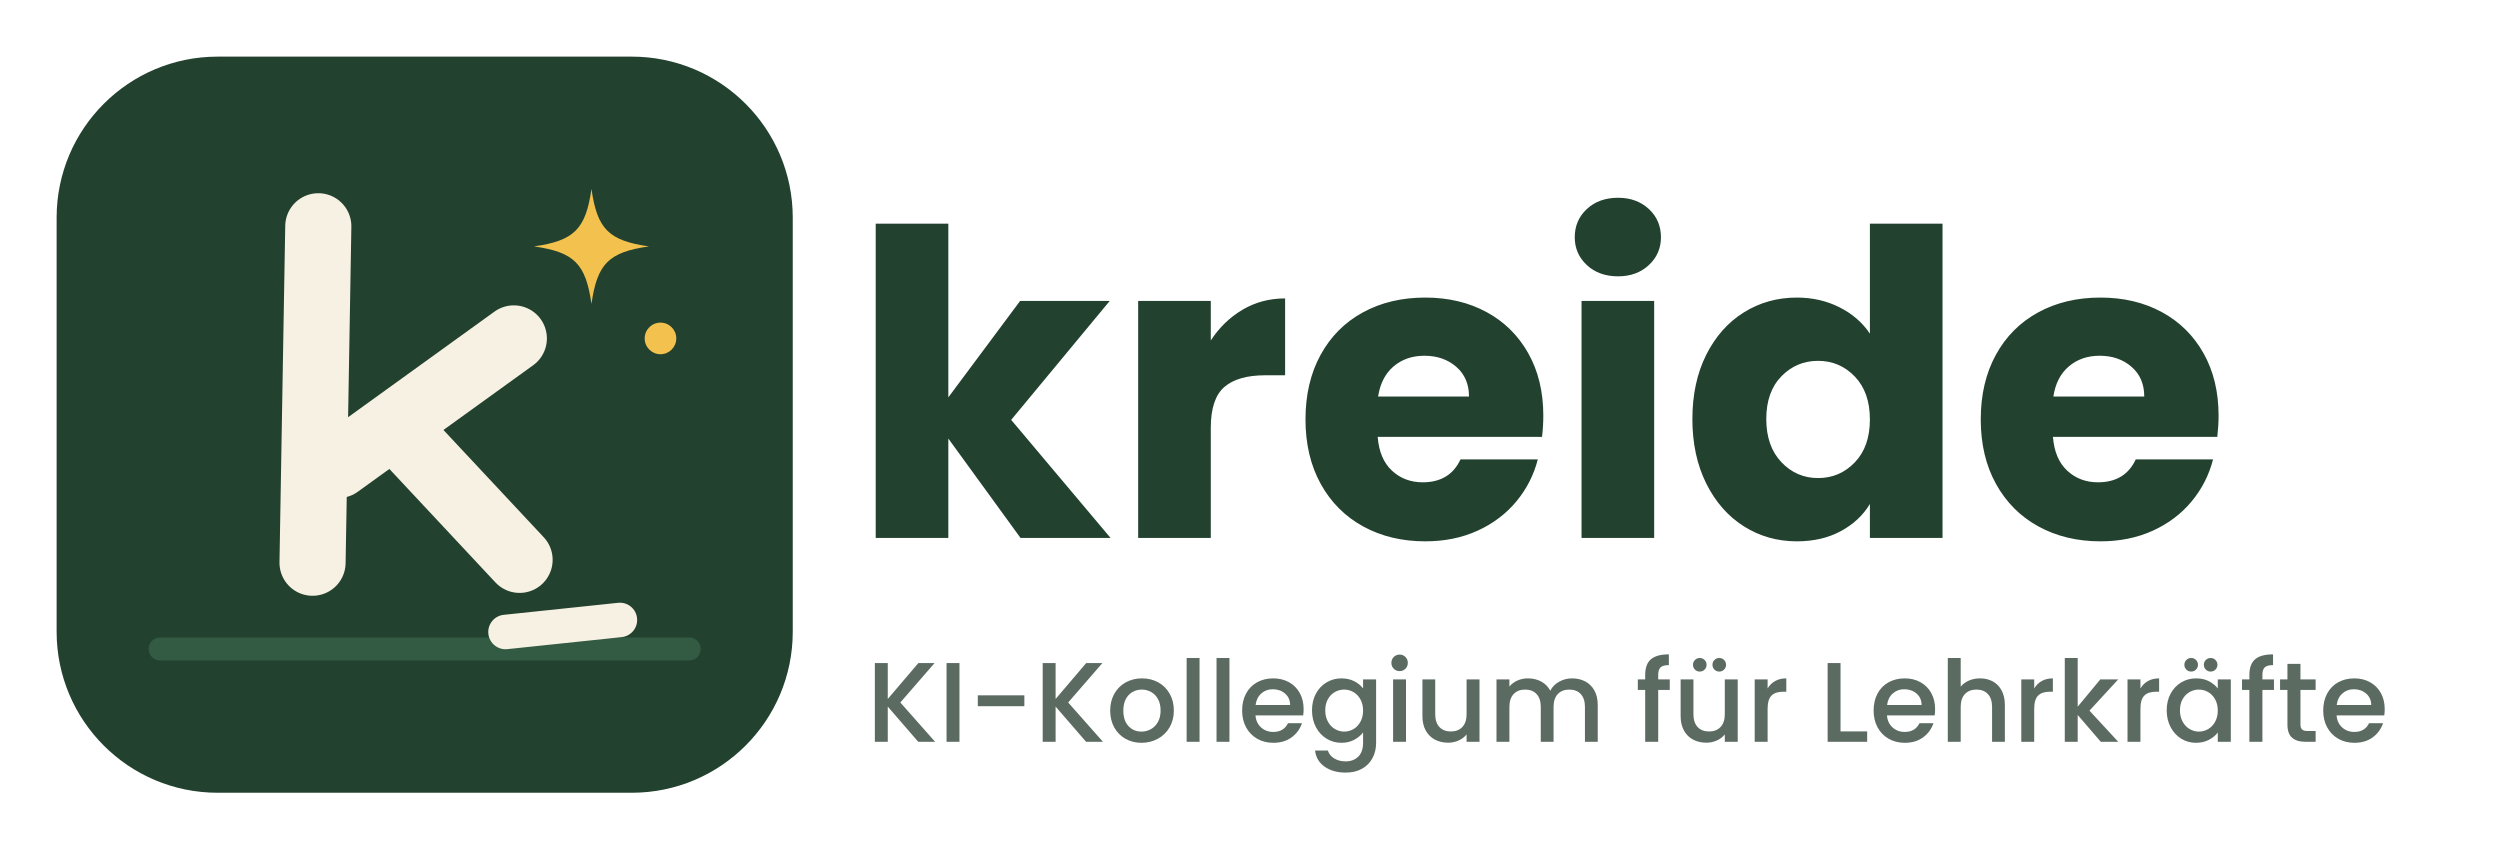
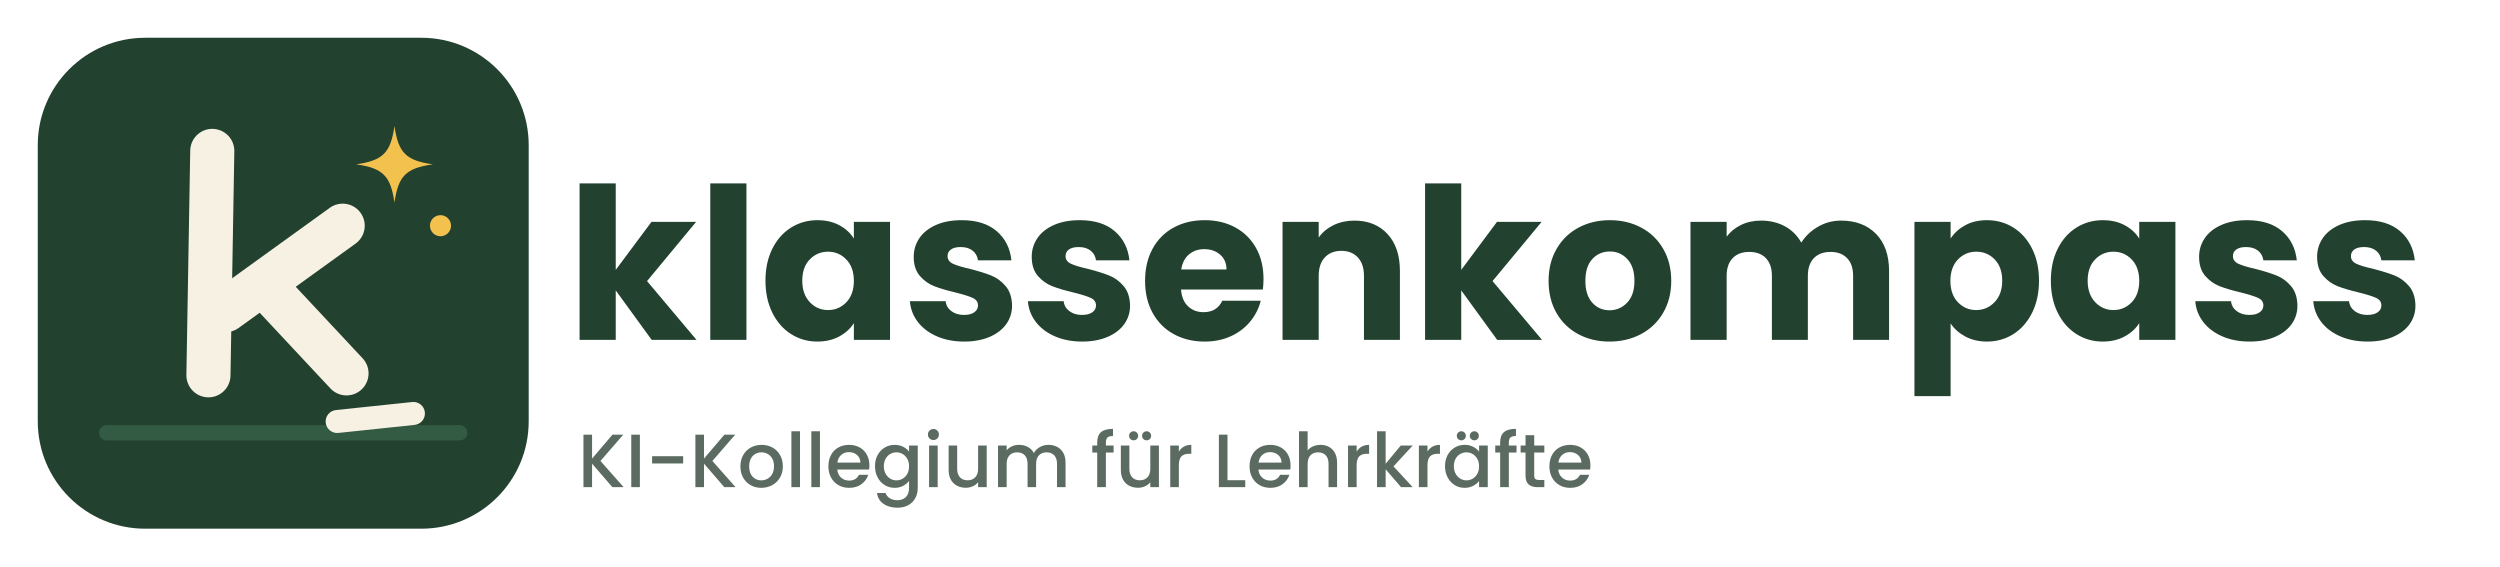
- <svg xmlns="http://www.w3.org/2000/svg" viewBox="0 0 883 300" role="img" aria-label="Kreide – KI-Kollegium für Lehrkräfte">
+ <svg xmlns="http://www.w3.org/2000/svg" viewBox="0 0 1324 300" role="img" aria-label="Klassenkompass – KI-Kollegium für Lehrkräfte">
  <g transform="translate(20 20) scale(0.5078125)">
    <rect width="512" height="512" rx="112" fill="#22412F" />
    <rect x="64" y="404" width="384" height="16" rx="8" fill="#335A43" />
    <g stroke="#F6F1E3" stroke-width="46" stroke-linecap="round" stroke-linejoin="round" fill="none">
      <path d="M182 118 L178 352" />
      <path d="M318 196 L196 284" />
      <path d="M236 258 L322 350" />
    </g>
    <path d="M372 92 C376 120 384 128 412 132 C384 136 376 144 372 172 C368 144 360 136 332 132 C360 128 368 120 372 92 Z" fill="#F2C14E" />
    <circle cx="420" cy="196" r="11" fill="#F2C14E" />
    <rect x="300" y="384" width="104" height="24" rx="12" fill="#F6F1E3" transform="rotate(-6 352 396)" />
  </g>
-   <path d="M360.45 190.0 334.95 154.9V190.0H309.3V79.0H334.95V140.35L360.3 106.3H391.95L357.15 148.3L392.25 190.0Z M453.9 105.4V132.55H446.85Q437.25 132.55 432.45 136.675Q427.65 140.8 427.65 151.15V190.0H402.0V106.3H427.65V120.25Q432.15 113.35 438.9 109.375Q445.65 105.4 453.9 105.4Z M544.65 154.3H486.6Q487.2 162.1 491.625 166.225Q496.05 170.35 502.5 170.35Q512.1 170.35 515.85 162.25H543.15Q541.05 170.5 535.575 177.1Q530.1 183.7 521.85 187.45Q513.6 191.2 503.4 191.2Q491.1 191.2 481.5 185.95Q471.9 180.7 466.5 170.95Q461.1 161.2 461.1 148.15Q461.1 135.1 466.425 125.35Q471.75 115.6 481.35 110.35Q490.95 105.1 503.4 105.1Q515.55 105.1 525.0 110.2Q534.45 115.3 539.775 124.75Q545.1 134.2 545.1 146.8Q545.1 150.4 544.65 154.3ZM518.85 140.05Q518.85 133.45 514.35 129.55Q509.85 125.65 503.1 125.65Q496.65 125.65 492.225 129.4Q487.8 133.15 486.75 140.05Z M556.2 83.8Q556.2 77.8 560.475 73.825Q564.75 69.85 571.5 69.85Q578.1 69.85 582.375 73.825Q586.65 77.8 586.65 83.8Q586.65 89.65 582.375 93.625Q578.1 97.6 571.5 97.6Q564.75 97.6 560.475 93.625Q556.2 89.65 556.2 83.8ZM584.25 106.3V190.0H558.6V106.3Z M634.65 105.1Q642.9 105.1 649.725 108.55Q656.55 112.0 660.45 117.85V79.0H686.1V190.0H660.45V178.0Q656.85 184.0 650.175 187.6Q643.5 191.2 634.65 191.2Q624.3 191.2 615.9 185.875Q607.5 180.55 602.625 170.725Q597.75 160.9 597.75 148.0Q597.75 135.1 602.625 125.35Q607.5 115.6 615.9 110.35Q624.3 105.1 634.65 105.1ZM642.15 127.45Q634.5 127.45 629.175 132.925Q623.85 138.4 623.85 148.0Q623.85 157.6 629.175 163.225Q634.5 168.85 642.15 168.85Q649.8 168.85 655.125 163.3Q660.45 157.75 660.45 148.15Q660.45 138.55 655.125 133.0Q649.8 127.45 642.15 127.45Z M783.15 154.3H725.1Q725.7 162.1 730.125 166.225Q734.55 170.35 741.0 170.35Q750.6 170.35 754.35 162.25H781.65Q779.55 170.5 774.075 177.1Q768.6 183.7 760.35 187.45Q752.1 191.2 741.9 191.2Q729.6 191.2 720.0 185.95Q710.4 180.7 705.0 170.95Q699.6 161.2 699.6 148.15Q699.6 135.1 704.925 125.35Q710.25 115.6 719.85 110.35Q729.45 105.1 741.9 105.1Q754.05 105.1 763.5 110.2Q772.95 115.3 778.275 124.75Q783.6 134.2 783.6 146.8Q783.6 150.4 783.15 154.3ZM757.35 140.05Q757.35 133.45 752.85 129.55Q748.35 125.65 741.6 125.65Q735.15 125.65 730.725 129.4Q726.3 133.15 725.25 140.05Z" fill="#22412F" />
-   <path d="M324.32 262.0 313.56 249.56V262.0H309.0V234.2H313.56V246.88L324.36 234.2H330.08L318.0 248.12L330.28 262.0Z M338.88 234.2V262.0H334.32V234.2Z M361.8 245.6V249.44H345.36V245.6Z M383.6 262.0 372.84 249.56V262.0H368.28V234.2H372.84V246.88L383.64 234.2H389.36L377.28 248.12L389.56 262.0Z M392.12 250.96Q392.12 247.6 393.6 245.0Q395.08 242.4 397.64 241.0Q400.2 239.6 403.36 239.6Q406.52 239.6 409.08 241.0Q411.64 242.4 413.12 245.0Q414.6 247.6 414.6 250.96Q414.6 254.32 413.08 256.92Q411.56 259.52 408.94 260.94Q406.32 262.36 403.16 262.36Q400.04 262.36 397.52 260.94Q395 259.52 393.56 256.94Q392.12 254.36 392.12 250.96ZM409.92 250.96Q409.92 248.56 409.0 246.9Q408.08 245.24 406.56 244.4Q405.04 243.56 403.28 243.56Q401.52 243.56 400.02 244.4Q398.52 245.24 397.64 246.9Q396.76 248.56 396.76 250.96Q396.76 254.52 398.58 256.46Q400.4 258.4 403.16 258.4Q404.92 258.4 406.46 257.56Q408 256.72 408.96 255.04Q409.92 253.36 409.92 250.96Z M423.68 232.4V262.0H419.12V232.4Z M434.24 232.4V262.0H429.68V232.4Z M460.28 252.68H443.44Q443.64 255.32 445.4 256.92Q447.16 258.52 449.72 258.52Q453.4 258.52 454.92 255.44H459.84Q458.84 258.48 456.22 260.42Q453.6 262.36 449.72 262.36Q446.56 262.36 444.06 260.94Q441.56 259.52 440.14 256.94Q438.72 254.36 438.72 250.96Q438.72 247.56 440.1 244.98Q441.48 242.4 443.98 241.0Q446.48 239.6 449.72 239.6Q452.84 239.6 455.28 240.96Q457.72 242.32 459.08 244.78Q460.44 247.24 460.44 250.44Q460.44 251.68 460.28 252.68ZM455.68 249.0Q455.64 246.48 453.88 244.96Q452.12 243.44 449.52 243.44Q447.16 243.44 445.48 244.94Q443.8 246.44 443.48 249.0Z M481.44 243.16V239.96H486.04V262.36Q486.04 265.4 484.76 267.78Q483.48 270.16 481.06 271.52Q478.64 272.88 475.28 272.88Q470.8 272.88 467.84 270.78Q464.88 268.68 464.48 265.08H469Q469.52 266.8 471.22 267.86Q472.92 268.92 475.28 268.92Q478.04 268.92 479.74 267.24Q481.44 265.56 481.44 262.36V258.68Q480.28 260.24 478.3 261.3Q476.32 262.36 473.8 262.36Q470.92 262.36 468.54 260.9Q466.16 259.44 464.78 256.82Q463.4 254.2 463.4 250.88Q463.4 247.56 464.78 245.0Q466.16 242.44 468.54 241.02Q470.92 239.6 473.8 239.6Q476.36 239.6 478.34 240.62Q480.32 241.64 481.44 243.16ZM474.76 243.56Q473 243.56 471.48 244.42Q469.96 245.28 469.02 246.94Q468.08 248.6 468.08 250.88Q468.08 253.16 469.02 254.88Q469.96 256.6 471.5 257.5Q473.04 258.4 474.76 258.4Q476.52 258.4 478.04 257.52Q479.56 256.64 480.5 254.94Q481.44 253.24 481.44 250.96Q481.44 248.68 480.5 247.0Q479.56 245.32 478.04 244.44Q476.52 243.56 474.76 243.56Z M491.44 234.12Q491.44 232.88 492.28 232.04Q493.12 231.2 494.36 231.2Q495.56 231.2 496.4 232.04Q497.24 232.88 497.24 234.12Q497.24 235.36 496.4 236.2Q495.56 237.04 494.36 237.04Q493.12 237.04 492.28 236.2Q491.44 235.36 491.44 234.12ZM496.6 239.96V262.0H492.04V239.96Z M522.56 239.96V262.0H518.0V259.4Q516.92 260.76 515.18 261.54Q513.44 262.32 511.48 262.32Q508.88 262.32 506.82 261.24Q504.76 260.16 503.58 258.04Q502.4 255.92 502.4 252.92V239.96H506.92V252.24Q506.92 255.2 508.4 256.78Q509.88 258.36 512.44 258.36Q515.0 258.36 516.5 256.78Q518.0 255.2 518.0 252.24V239.96Z M564.32 249.0V262.0H559.8V249.68Q559.8 246.72 558.32 245.14Q556.84 243.56 554.28 243.56Q551.72 243.56 550.22 245.14Q548.72 246.72 548.72 249.68V262.0H544.2V249.68Q544.2 246.72 542.72 245.14Q541.24 243.56 538.68 243.56Q536.12 243.56 534.62 245.14Q533.12 246.72 533.12 249.68V262.0H528.56V239.96H533.12V242.48Q534.24 241.12 535.96 240.36Q537.68 239.6 539.64 239.6Q542.28 239.6 544.36 240.72Q546.44 241.84 547.56 243.96Q548.56 241.96 550.68 240.78Q552.8 239.6 555.24 239.6Q557.84 239.6 559.9 240.68Q561.96 241.76 563.14 243.88Q564.32 246.0 564.32 249.0Z  M589.76 243.68H585.68V262.0H581.08V243.68H578.48V239.96H581.08V238.4Q581.08 234.6 583.1 232.86Q585.12 231.12 589.44 231.12V234.92Q587.36 234.92 586.52 235.7Q585.68 236.48 585.68 238.4V239.96H589.76Z M613.76 239.96V262.0H609.2V259.4Q608.12 260.76 606.38 261.54Q604.64 262.32 602.68 262.32Q600.08 262.32 598.02 261.24Q595.96 260.16 594.78 258.04Q593.6 255.92 593.6 252.92V239.96H598.12V252.24Q598.12 255.2 599.6 256.78Q601.08 258.36 603.64 258.36Q606.2 258.36 607.7 256.78Q609.2 255.2 609.2 252.24V239.96ZM597.96 234.8Q597.96 233.8 598.66 233.1Q599.36 232.4 600.36 232.4Q601.36 232.4 602.06 233.1Q602.76 233.8 602.76 234.8Q602.76 235.8 602.06 236.5Q601.36 237.2 600.36 237.2Q599.36 237.2 598.66 236.5Q597.96 235.8 597.96 234.8ZM604.84 234.8Q604.84 233.8 605.54 233.1Q606.24 232.4 607.24 232.4Q608.24 232.4 608.94 233.1Q609.64 233.8 609.64 234.8Q609.64 235.8 608.94 236.5Q608.24 237.2 607.24 237.2Q606.24 237.2 605.54 236.5Q604.84 235.8 604.84 234.8Z M630.92 239.6V244.32H629.76Q627.08 244.32 625.7 245.68Q624.32 247.04 624.32 250.4V262.0H619.76V239.96H624.32V243.16Q625.32 241.48 626.98 240.54Q628.64 239.6 630.92 239.6Z  M650.08 258.32H659.48V262.0H645.52V234.2H650.08Z M683.32 252.68H666.48Q666.68 255.32 668.44 256.92Q670.2 258.52 672.76 258.52Q676.44 258.52 677.96 255.44H682.88Q681.88 258.48 679.26 260.42Q676.64 262.36 672.76 262.36Q669.6 262.36 667.1 260.94Q664.6 259.52 663.18 256.94Q661.76 254.36 661.76 250.96Q661.76 247.56 663.14 244.98Q664.52 242.4 667.02 241.0Q669.52 239.6 672.76 239.6Q675.88 239.6 678.32 240.96Q680.76 242.32 682.12 244.78Q683.48 247.24 683.48 250.44Q683.48 251.68 683.32 252.68ZM678.72 249.0Q678.68 246.48 676.92 244.96Q675.16 243.44 672.56 243.44Q670.2 243.44 668.52 244.94Q666.84 246.44 666.52 249.0Z M708.12 249.0V262.0H703.6V249.68Q703.6 246.72 702.12 245.14Q700.64 243.56 698.08 243.56Q695.52 243.56 694.02 245.14Q692.52 246.72 692.52 249.68V262.0H687.96V232.4H692.52V242.52Q693.68 241.12 695.46 240.36Q697.24 239.6 699.36 239.6Q701.88 239.6 703.86 240.68Q705.84 241.76 706.98 243.88Q708.12 246.0 708.12 249.0Z M725.08 239.6V244.32H723.92Q721.24 244.32 719.86 245.68Q718.48 247.04 718.48 250.4V262.0H713.92V239.96H718.48V243.16Q719.48 241.48 721.14 240.54Q722.8 239.6 725.08 239.6Z M738 251.0 748.16 262.0H742L733.84 252.52V262.0H729.28V232.4H733.84V249.6L741.84 239.96H748.16Z M762.6 239.6V244.32H761.44Q758.76 244.32 757.38 245.68Q756 247.04 756 250.4V262.0H751.44V239.96H756V243.16Q757 241.48 758.66 240.54Q760.32 239.6 762.6 239.6Z M775.68 239.6Q778.28 239.6 780.22 240.62Q782.16 241.64 783.32 243.16V239.96H787.92V262.0H783.32V258.72Q782.16 260.28 780.16 261.32Q778.16 262.36 775.6 262.36Q772.76 262.36 770.4 260.9Q768.04 259.44 766.66 256.82Q765.28 254.2 765.28 250.88Q765.28 247.56 766.66 245.0Q768.04 242.44 770.42 241.02Q772.8 239.6 775.68 239.6ZM776.64 243.56Q774.88 243.56 773.36 244.42Q771.84 245.28 770.9 246.94Q769.96 248.6 769.96 250.88Q769.96 253.16 770.9 254.88Q771.84 256.6 773.38 257.5Q774.92 258.4 776.64 258.4Q778.4 258.4 779.92 257.52Q781.44 256.64 782.38 254.94Q783.32 253.24 783.32 250.96Q783.32 248.68 782.38 247.0Q781.44 245.32 779.92 244.44Q778.4 243.56 776.64 243.56ZM771.52 234.8Q771.52 233.8 772.22 233.1Q772.92 232.4 773.92 232.4Q774.92 232.4 775.62 233.1Q776.32 233.8 776.32 234.8Q776.32 235.8 775.62 236.5Q774.92 237.2 773.92 237.2Q772.92 237.2 772.22 236.5Q771.52 235.8 771.52 234.8ZM778.4 234.8Q778.4 233.8 779.1 233.1Q779.8 232.4 780.8 232.4Q781.8 232.4 782.5 233.1Q783.2 233.8 783.2 234.8Q783.2 235.8 782.5 236.5Q781.8 237.2 780.8 237.2Q779.8 237.2 779.1 236.5Q778.4 235.8 778.4 234.8Z M803.16 243.68H799.08V262.0H794.48V243.68H791.88V239.96H794.48V238.4Q794.48 234.6 796.5 232.86Q798.52 231.12 802.84 231.12V234.92Q800.76 234.92 799.92 235.7Q799.08 236.48 799.08 238.4V239.96H803.16Z M812.52 243.68V255.88Q812.52 257.12 813.1 257.66Q813.68 258.2 815.08 258.2H817.88V262.0H814.28Q811.2 262.0 809.56 260.56Q807.92 259.12 807.92 255.88V243.68H805.32V239.96H807.92V234.48H812.52V239.96H817.88V243.68Z M842.12 252.68H825.28Q825.48 255.32 827.24 256.92Q829 258.52 831.56 258.52Q835.24 258.52 836.76 255.44H841.68Q840.68 258.48 838.06 260.42Q835.44 262.36 831.56 262.36Q828.4 262.36 825.9 260.94Q823.4 259.52 821.98 256.94Q820.56 254.36 820.56 250.96Q820.56 247.56 821.94 244.98Q823.32 242.4 825.82 241.0Q828.32 239.6 831.56 239.6Q834.68 239.6 837.12 240.96Q839.56 242.32 840.92 244.78Q842.28 247.24 842.28 250.44Q842.28 251.68 842.12 252.68ZM837.52 249.0Q837.48 246.48 835.72 244.96Q833.96 243.44 831.36 243.44Q829 243.44 827.32 244.94Q825.64 246.44 825.32 249.0Z" fill="#5B6B61" />
+   <path d="M345.136 180.0 326.096 153.792V180.0H306.944V97.12H326.096V142.928L345.024 117.504H368.656L342.672 148.864L368.88 180.0Z M395.312 97.12V180.0H376.16V97.12Z M432.944 116.608Q439.552 116.608 444.536 119.296Q449.52 121.984 452.208 126.352V117.504H471.36V180.0H452.208V171.152Q449.408 175.52 444.424 178.208Q439.44 180.896 432.832 180.896Q425.216 180.896 418.944 176.92Q412.672 172.944 409.032 165.608Q405.392 158.272 405.392 148.64Q405.392 139.008 409.032 131.728Q412.672 124.448 418.944 120.528Q425.216 116.608 432.944 116.608ZM438.544 133.296Q432.832 133.296 428.856 137.384Q424.88 141.472 424.88 148.64Q424.88 155.808 428.856 160.008Q432.832 164.208 438.544 164.208Q444.256 164.208 448.232 160.064Q452.208 155.92 452.208 148.752Q452.208 141.584 448.232 137.44Q444.256 133.296 438.544 133.296Z M481.888 159.504H500.816Q501.152 162.752 503.84 164.768Q506.528 166.784 510.448 166.784Q514.032 166.784 515.992 165.384Q517.952 163.984 517.952 161.744Q517.952 159.056 515.152 157.768Q512.352 156.48 506.08 154.912Q499.36 153.344 494.88 151.608Q490.4 149.872 487.152 146.12Q483.904 142.368 483.904 135.984Q483.904 130.608 486.872 126.184Q489.84 121.76 495.608 119.184Q501.376 116.608 509.328 116.608Q521.088 116.608 527.864 122.432Q534.64 128.256 535.648 137.888H517.952Q517.504 134.64 515.096 132.736Q512.688 130.832 508.768 130.832Q505.408 130.832 503.616 132.12Q501.824 133.408 501.824 135.648Q501.824 138.336 504.68 139.68Q507.536 141.024 513.584 142.368Q520.528 144.16 524.896 145.896Q529.264 147.632 532.568 151.496Q535.872 155.36 535.984 161.856Q535.984 167.344 532.904 171.656Q529.824 175.968 524.056 178.432Q518.288 180.896 510.672 180.896Q502.496 180.896 496.112 178.096Q489.728 175.296 486.032 170.424Q482.336 165.552 481.888 159.504Z M544.384 159.504H563.312Q563.648 162.752 566.336 164.768Q569.024 166.784 572.944 166.784Q576.528 166.784 578.488 165.384Q580.448 163.984 580.448 161.744Q580.448 159.056 577.648 157.768Q574.848 156.48 568.576 154.912Q561.856 153.344 557.376 151.608Q552.896 149.872 549.648 146.12Q546.4 142.368 546.4 135.984Q546.4 130.608 549.368 126.184Q552.336 121.76 558.104 119.184Q563.872 116.608 571.824 116.608Q583.584 116.608 590.36 122.432Q597.136 128.256 598.144 137.888H580.448Q580 134.64 577.592 132.736Q575.184 130.832 571.264 130.832Q567.904 130.832 566.112 132.12Q564.32 133.408 564.32 135.648Q564.32 138.336 567.176 139.68Q570.032 141.024 576.08 142.368Q583.024 144.16 587.392 145.896Q591.76 147.632 595.064 151.496Q598.368 155.36 598.48 161.856Q598.48 167.344 595.4 171.656Q592.32 175.968 586.552 178.432Q580.784 180.896 573.168 180.896Q564.992 180.896 558.608 178.096Q552.224 175.296 548.528 170.424Q544.832 165.552 544.384 159.504Z M668.816 153.344H625.472Q625.92 159.168 629.224 162.248Q632.528 165.328 637.344 165.328Q644.512 165.328 647.312 159.28H667.696Q666.128 165.44 662.04 170.368Q657.952 175.296 651.792 178.096Q645.632 180.896 638.016 180.896Q628.832 180.896 621.664 176.976Q614.496 173.056 610.464 165.776Q606.432 158.496 606.432 148.752Q606.432 139.008 610.408 131.728Q614.384 124.448 621.552 120.528Q628.72 116.608 638.016 116.608Q647.088 116.608 654.144 120.416Q661.2 124.224 665.176 131.28Q669.152 138.336 669.152 147.744Q669.152 150.432 668.816 153.344ZM649.552 142.704Q649.552 137.776 646.192 134.864Q642.832 131.952 637.792 131.952Q632.976 131.952 629.672 134.752Q626.368 137.552 625.584 142.704Z M741.392 143.488V180.0H722.352V146.064Q722.352 139.792 719.104 136.32Q715.856 132.848 710.368 132.848Q704.88 132.848 701.632 136.32Q698.384 139.792 698.384 146.064V180.0H679.232V117.504H698.384V125.792Q701.296 121.648 706.224 119.24Q711.152 116.832 717.312 116.832Q728.288 116.832 734.84 123.944Q741.392 131.056 741.392 143.488Z M792.912 180.0 773.872 153.792V180.0H754.72V97.12H773.872V142.928L792.8 117.504H816.432L790.448 148.864L816.656 180.0Z M820.128 148.752Q820.128 139.12 824.384 131.784Q828.64 124.448 836.032 120.528Q843.424 116.608 852.608 116.608Q861.792 116.608 869.184 120.528Q876.576 124.448 880.832 131.784Q885.088 139.12 885.088 148.752Q885.088 158.384 880.776 165.72Q876.464 173.056 869.016 176.976Q861.568 180.896 852.384 180.896Q843.2 180.896 835.864 176.976Q828.528 173.056 824.328 165.776Q820.128 158.496 820.128 148.752ZM865.6 148.752Q865.6 141.248 861.848 137.216Q858.096 133.184 852.608 133.184Q847.008 133.184 843.312 137.16Q839.616 141.136 839.616 148.752Q839.616 156.256 843.256 160.288Q846.896 164.32 852.384 164.32Q857.872 164.32 861.736 160.288Q865.6 156.256 865.6 148.752Z M1000.448 143.488V180.0H981.408V146.064Q981.408 140.016 978.216 136.712Q975.024 133.408 969.424 133.408Q963.824 133.408 960.632 136.712Q957.44 140.016 957.44 146.064V180.0H938.4V146.064Q938.4 140.016 935.208 136.712Q932.016 133.408 926.416 133.408Q920.816 133.408 917.624 136.712Q914.432 140.016 914.432 146.064V180.0H895.28V117.504H914.432V125.344Q917.344 121.424 922.048 119.128Q926.752 116.832 932.688 116.832Q939.744 116.832 945.288 119.856Q950.832 122.88 953.968 128.48Q957.216 123.328 962.816 120.08Q968.416 116.832 975.024 116.832Q986.672 116.832 993.56 123.888Q1000.448 130.944 1000.448 143.488Z M1052.304 116.608Q1060.032 116.608 1066.304 120.528Q1072.576 124.448 1076.216 131.728Q1079.856 139.008 1079.856 148.64Q1079.856 158.272 1076.216 165.608Q1072.576 172.944 1066.304 176.92Q1060.032 180.896 1052.304 180.896Q1045.808 180.896 1040.824 178.208Q1035.84 175.52 1033.04 171.264V209.792H1013.888V117.504H1033.04V126.352Q1035.84 121.984 1040.768 119.296Q1045.696 116.608 1052.304 116.608ZM1046.592 133.296Q1040.88 133.296 1036.904 137.44Q1032.928 141.584 1032.928 148.752Q1032.928 155.92 1036.904 160.064Q1040.88 164.208 1046.592 164.208Q1052.304 164.208 1056.336 160.008Q1060.368 155.808 1060.368 148.64Q1060.368 141.472 1056.392 137.384Q1052.416 133.296 1046.592 133.296Z M1113.68 116.608Q1120.288 116.608 1125.272 119.296Q1130.256 121.984 1132.944 126.352V117.504H1152.096V180.0H1132.944V171.152Q1130.144 175.52 1125.16 178.208Q1120.176 180.896 1113.568 180.896Q1105.952 180.896 1099.68 176.92Q1093.408 172.944 1089.768 165.608Q1086.128 158.272 1086.128 148.64Q1086.128 139.008 1089.768 131.728Q1093.408 124.448 1099.68 120.528Q1105.952 116.608 1113.68 116.608ZM1119.28 133.296Q1113.568 133.296 1109.592 137.384Q1105.616 141.472 1105.616 148.64Q1105.616 155.808 1109.592 160.008Q1113.568 164.208 1119.28 164.208Q1124.992 164.208 1128.968 160.064Q1132.944 155.92 1132.944 148.752Q1132.944 141.584 1128.968 137.44Q1124.992 133.296 1119.28 133.296Z M1162.624 159.504H1181.552Q1181.888 162.752 1184.576 164.768Q1187.264 166.784 1191.184 166.784Q1194.768 166.784 1196.728 165.384Q1198.688 163.984 1198.688 161.744Q1198.688 159.056 1195.888 157.768Q1193.088 156.48 1186.816 154.912Q1180.096 153.344 1175.616 151.608Q1171.136 149.872 1167.888 146.12Q1164.64 142.368 1164.64 135.984Q1164.64 130.608 1167.608 126.184Q1170.576 121.76 1176.344 119.184Q1182.112 116.608 1190.064 116.608Q1201.824 116.608 1208.6 122.432Q1215.376 128.256 1216.384 137.888H1198.688Q1198.24 134.64 1195.832 132.736Q1193.424 130.832 1189.504 130.832Q1186.144 130.832 1184.352 132.12Q1182.56 133.408 1182.56 135.648Q1182.56 138.336 1185.416 139.68Q1188.272 141.024 1194.32 142.368Q1201.264 144.16 1205.632 145.896Q1210 147.632 1213.304 151.496Q1216.608 155.36 1216.72 161.856Q1216.72 167.344 1213.64 171.656Q1210.56 175.968 1204.792 178.432Q1199.024 180.896 1191.408 180.896Q1183.232 180.896 1176.848 178.096Q1170.464 175.296 1166.768 170.424Q1163.072 165.552 1162.624 159.504Z M1225.12 159.504H1244.048Q1244.384 162.752 1247.072 164.768Q1249.76 166.784 1253.68 166.784Q1257.264 166.784 1259.224 165.384Q1261.184 163.984 1261.184 161.744Q1261.184 159.056 1258.384 157.768Q1255.584 156.48 1249.312 154.912Q1242.592 153.344 1238.112 151.608Q1233.632 149.872 1230.384 146.12Q1227.136 142.368 1227.136 135.984Q1227.136 130.608 1230.104 126.184Q1233.072 121.76 1238.84 119.184Q1244.608 116.608 1252.56 116.608Q1264.32 116.608 1271.096 122.432Q1277.872 128.256 1278.88 137.888H1261.184Q1260.736 134.64 1258.328 132.736Q1255.92 130.832 1252 130.832Q1248.64 130.832 1246.848 132.12Q1245.056 133.408 1245.056 135.648Q1245.056 138.336 1247.912 139.68Q1250.768 141.024 1256.816 142.368Q1263.76 144.16 1268.128 145.896Q1272.496 147.632 1275.8 151.496Q1279.104 155.36 1279.216 161.856Q1279.216 167.344 1276.136 171.656Q1273.056 175.968 1267.288 178.432Q1261.52 180.896 1253.904 180.896Q1245.728 180.896 1239.344 178.096Q1232.96 175.296 1229.264 170.424Q1225.568 165.552 1225.12 159.504Z" fill="#22412F" />
+   <path d="M324.32 258.0 313.56 245.56V258.0H309.0V230.2H313.56V242.88L324.36 230.2H330.08L318.0 244.12L330.28 258.0Z M338.88 230.2V258.0H334.32V230.2Z M361.8 241.6V245.44H345.36V241.6Z M383.6 258.0 372.84 245.56V258.0H368.28V230.2H372.84V242.88L383.64 230.2H389.36L377.28 244.12L389.56 258.0Z M392.12 246.96Q392.12 243.6 393.6 241.0Q395.08 238.4 397.64 237.0Q400.2 235.6 403.36 235.6Q406.52 235.6 409.08 237.0Q411.64 238.4 413.12 241.0Q414.6 243.6 414.6 246.96Q414.6 250.32 413.08 252.92Q411.56 255.52 408.94 256.94Q406.32 258.36 403.16 258.36Q400.04 258.36 397.52 256.94Q395 255.52 393.56 252.94Q392.12 250.36 392.12 246.96ZM409.92 246.96Q409.92 244.56 409.0 242.9Q408.08 241.24 406.56 240.4Q405.04 239.56 403.28 239.56Q401.52 239.56 400.02 240.4Q398.52 241.24 397.64 242.9Q396.76 244.56 396.76 246.96Q396.76 250.52 398.58 252.46Q400.4 254.4 403.16 254.4Q404.92 254.4 406.46 253.56Q408 252.72 408.96 251.04Q409.92 249.36 409.92 246.96Z M423.68 228.4V258.0H419.12V228.4Z M434.24 228.4V258.0H429.68V228.4Z M460.28 248.68H443.44Q443.64 251.32 445.4 252.92Q447.16 254.52 449.72 254.52Q453.4 254.52 454.92 251.44H459.84Q458.84 254.48 456.22 256.42Q453.6 258.36 449.72 258.36Q446.56 258.36 444.06 256.94Q441.56 255.52 440.14 252.94Q438.72 250.36 438.72 246.96Q438.72 243.56 440.1 240.98Q441.48 238.4 443.98 237.0Q446.48 235.6 449.72 235.6Q452.84 235.6 455.28 236.96Q457.72 238.32 459.08 240.78Q460.44 243.24 460.44 246.44Q460.44 247.68 460.28 248.68ZM455.68 245.0Q455.64 242.48 453.88 240.96Q452.12 239.44 449.52 239.44Q447.16 239.44 445.48 240.94Q443.8 242.44 443.48 245.0Z M481.44 239.16V235.96H486.04V258.36Q486.04 261.4 484.76 263.78Q483.48 266.16 481.06 267.52Q478.64 268.88 475.28 268.88Q470.8 268.88 467.84 266.78Q464.88 264.68 464.48 261.08H469Q469.52 262.8 471.22 263.86Q472.92 264.92 475.28 264.92Q478.04 264.92 479.74 263.24Q481.44 261.56 481.44 258.36V254.68Q480.28 256.24 478.3 257.3Q476.32 258.36 473.8 258.36Q470.92 258.36 468.54 256.9Q466.16 255.44 464.78 252.82Q463.4 250.2 463.4 246.88Q463.4 243.56 464.78 241.0Q466.16 238.44 468.54 237.02Q470.92 235.6 473.8 235.6Q476.36 235.6 478.34 236.62Q480.32 237.64 481.44 239.16ZM474.76 239.56Q473 239.56 471.48 240.42Q469.96 241.28 469.02 242.94Q468.08 244.6 468.08 246.88Q468.08 249.16 469.02 250.88Q469.96 252.6 471.5 253.5Q473.04 254.4 474.76 254.4Q476.52 254.4 478.04 253.52Q479.56 252.64 480.5 250.94Q481.44 249.24 481.44 246.96Q481.44 244.68 480.5 243.0Q479.56 241.32 478.04 240.44Q476.52 239.56 474.76 239.56Z M491.44 230.12Q491.44 228.88 492.28 228.04Q493.12 227.2 494.36 227.2Q495.56 227.2 496.4 228.04Q497.24 228.88 497.24 230.12Q497.24 231.36 496.4 232.2Q495.56 233.04 494.36 233.04Q493.12 233.04 492.28 232.2Q491.44 231.36 491.44 230.12ZM496.6 235.96V258.0H492.04V235.96Z M522.56 235.96V258.0H518.0V255.4Q516.92 256.76 515.18 257.54Q513.44 258.32 511.48 258.32Q508.88 258.32 506.82 257.24Q504.76 256.16 503.58 254.04Q502.4 251.92 502.4 248.92V235.96H506.92V248.24Q506.92 251.2 508.4 252.78Q509.88 254.36 512.44 254.36Q515.0 254.36 516.5 252.78Q518.0 251.2 518.0 248.24V235.96Z M564.32 245.0V258.0H559.8V245.68Q559.8 242.72 558.32 241.14Q556.84 239.56 554.28 239.56Q551.72 239.56 550.22 241.14Q548.72 242.72 548.72 245.68V258.0H544.2V245.68Q544.2 242.72 542.72 241.14Q541.24 239.56 538.68 239.56Q536.12 239.56 534.62 241.14Q533.12 242.72 533.12 245.68V258.0H528.56V235.96H533.12V238.48Q534.24 237.12 535.96 236.36Q537.68 235.6 539.64 235.6Q542.28 235.6 544.36 236.72Q546.44 237.84 547.56 239.96Q548.56 237.96 550.68 236.78Q552.8 235.6 555.24 235.6Q557.84 235.6 559.9 236.68Q561.96 237.76 563.14 239.88Q564.32 242.0 564.32 245.0Z  M589.76 239.68H585.68V258.0H581.08V239.68H578.48V235.96H581.08V234.4Q581.08 230.6 583.1 228.86Q585.12 227.12 589.44 227.12V230.92Q587.36 230.92 586.52 231.7Q585.68 232.48 585.68 234.4V235.96H589.76Z M613.76 235.96V258.0H609.2V255.4Q608.12 256.76 606.38 257.54Q604.64 258.32 602.68 258.32Q600.08 258.32 598.02 257.24Q595.96 256.16 594.78 254.04Q593.6 251.92 593.6 248.92V235.96H598.12V248.24Q598.12 251.2 599.6 252.78Q601.08 254.36 603.64 254.36Q606.2 254.36 607.7 252.78Q609.2 251.2 609.2 248.24V235.96ZM597.96 230.8Q597.96 229.8 598.66 229.1Q599.36 228.4 600.36 228.4Q601.36 228.4 602.06 229.1Q602.76 229.8 602.76 230.8Q602.76 231.8 602.06 232.5Q601.36 233.2 600.36 233.2Q599.36 233.2 598.66 232.5Q597.96 231.8 597.96 230.8ZM604.84 230.8Q604.84 229.8 605.54 229.1Q606.24 228.4 607.24 228.4Q608.24 228.4 608.94 229.1Q609.64 229.8 609.64 230.8Q609.64 231.8 608.94 232.5Q608.24 233.2 607.24 233.2Q606.24 233.2 605.54 232.5Q604.84 231.8 604.84 230.8Z M630.92 235.6V240.32H629.76Q627.08 240.32 625.7 241.68Q624.32 243.04 624.32 246.4V258.0H619.76V235.96H624.32V239.16Q625.32 237.48 626.98 236.54Q628.64 235.6 630.92 235.6Z  M650.08 254.32H659.48V258.0H645.52V230.2H650.08Z M683.32 248.68H666.48Q666.68 251.32 668.44 252.92Q670.2 254.52 672.76 254.52Q676.44 254.52 677.96 251.44H682.88Q681.88 254.48 679.26 256.42Q676.64 258.36 672.76 258.36Q669.6 258.36 667.1 256.94Q664.6 255.52 663.18 252.94Q661.76 250.36 661.76 246.96Q661.76 243.56 663.14 240.98Q664.52 238.4 667.02 237.0Q669.52 235.6 672.76 235.6Q675.88 235.6 678.32 236.96Q680.76 238.32 682.12 240.78Q683.48 243.24 683.48 246.44Q683.48 247.68 683.32 248.68ZM678.72 245.0Q678.68 242.48 676.92 240.96Q675.16 239.44 672.56 239.44Q670.2 239.44 668.52 240.94Q666.84 242.44 666.52 245.0Z M708.12 245.0V258.0H703.6V245.68Q703.6 242.72 702.12 241.14Q700.64 239.56 698.08 239.56Q695.52 239.56 694.02 241.14Q692.52 242.72 692.52 245.68V258.0H687.96V228.4H692.52V238.52Q693.68 237.12 695.46 236.36Q697.24 235.6 699.36 235.6Q701.88 235.6 703.86 236.68Q705.84 237.76 706.98 239.88Q708.12 242.0 708.12 245.0Z M725.08 235.6V240.32H723.92Q721.24 240.32 719.86 241.68Q718.48 243.04 718.48 246.4V258.0H713.92V235.96H718.48V239.16Q719.48 237.48 721.14 236.54Q722.8 235.6 725.08 235.6Z M738 247.0 748.16 258.0H742L733.84 248.52V258.0H729.28V228.4H733.84V245.6L741.84 235.96H748.16Z M762.6 235.6V240.32H761.44Q758.76 240.32 757.38 241.68Q756 243.04 756 246.4V258.0H751.44V235.96H756V239.16Q757 237.48 758.66 236.54Q760.32 235.6 762.6 235.6Z M775.68 235.6Q778.28 235.6 780.22 236.62Q782.16 237.64 783.32 239.16V235.96H787.92V258.0H783.32V254.72Q782.16 256.28 780.16 257.32Q778.16 258.36 775.6 258.36Q772.76 258.36 770.4 256.9Q768.04 255.44 766.66 252.82Q765.28 250.2 765.28 246.88Q765.28 243.56 766.66 241.0Q768.04 238.44 770.42 237.02Q772.8 235.6 775.68 235.6ZM776.64 239.56Q774.88 239.56 773.36 240.42Q771.84 241.28 770.9 242.94Q769.96 244.6 769.96 246.88Q769.96 249.16 770.9 250.88Q771.84 252.6 773.38 253.5Q774.92 254.4 776.64 254.4Q778.4 254.4 779.92 253.52Q781.44 252.64 782.38 250.94Q783.32 249.24 783.32 246.96Q783.32 244.68 782.38 243.0Q781.44 241.32 779.92 240.44Q778.4 239.56 776.64 239.56ZM771.52 230.8Q771.52 229.8 772.22 229.1Q772.92 228.4 773.92 228.4Q774.92 228.4 775.62 229.1Q776.32 229.8 776.32 230.8Q776.32 231.8 775.62 232.5Q774.92 233.2 773.92 233.2Q772.92 233.2 772.22 232.5Q771.52 231.8 771.52 230.8ZM778.4 230.8Q778.4 229.8 779.1 229.1Q779.8 228.4 780.8 228.4Q781.8 228.4 782.5 229.1Q783.2 229.8 783.2 230.8Q783.2 231.8 782.5 232.5Q781.8 233.2 780.8 233.2Q779.8 233.2 779.1 232.5Q778.4 231.8 778.4 230.8Z M803.16 239.68H799.08V258.0H794.48V239.68H791.88V235.96H794.48V234.4Q794.48 230.6 796.5 228.86Q798.52 227.12 802.84 227.12V230.92Q800.76 230.92 799.92 231.7Q799.08 232.48 799.08 234.4V235.96H803.16Z M812.52 239.68V251.88Q812.52 253.12 813.1 253.66Q813.68 254.2 815.08 254.2H817.88V258.0H814.28Q811.2 258.0 809.56 256.56Q807.92 255.12 807.92 251.88V239.68H805.32V235.96H807.92V230.48H812.52V235.96H817.88V239.68Z M842.12 248.68H825.28Q825.48 251.32 827.24 252.92Q829 254.52 831.56 254.52Q835.24 254.52 836.76 251.44H841.68Q840.68 254.48 838.06 256.42Q835.44 258.36 831.56 258.36Q828.4 258.36 825.9 256.94Q823.4 255.52 821.98 252.94Q820.56 250.36 820.56 246.96Q820.56 243.56 821.94 240.98Q823.32 238.4 825.82 237.0Q828.32 235.6 831.56 235.6Q834.68 235.6 837.12 236.96Q839.56 238.32 840.92 240.78Q842.28 243.24 842.28 246.44Q842.28 247.68 842.12 248.68ZM837.52 245.0Q837.48 242.48 835.72 240.96Q833.96 239.44 831.36 239.44Q829 239.44 827.32 240.94Q825.64 242.44 825.32 245.0Z" fill="#5B6B61" />
</svg>
